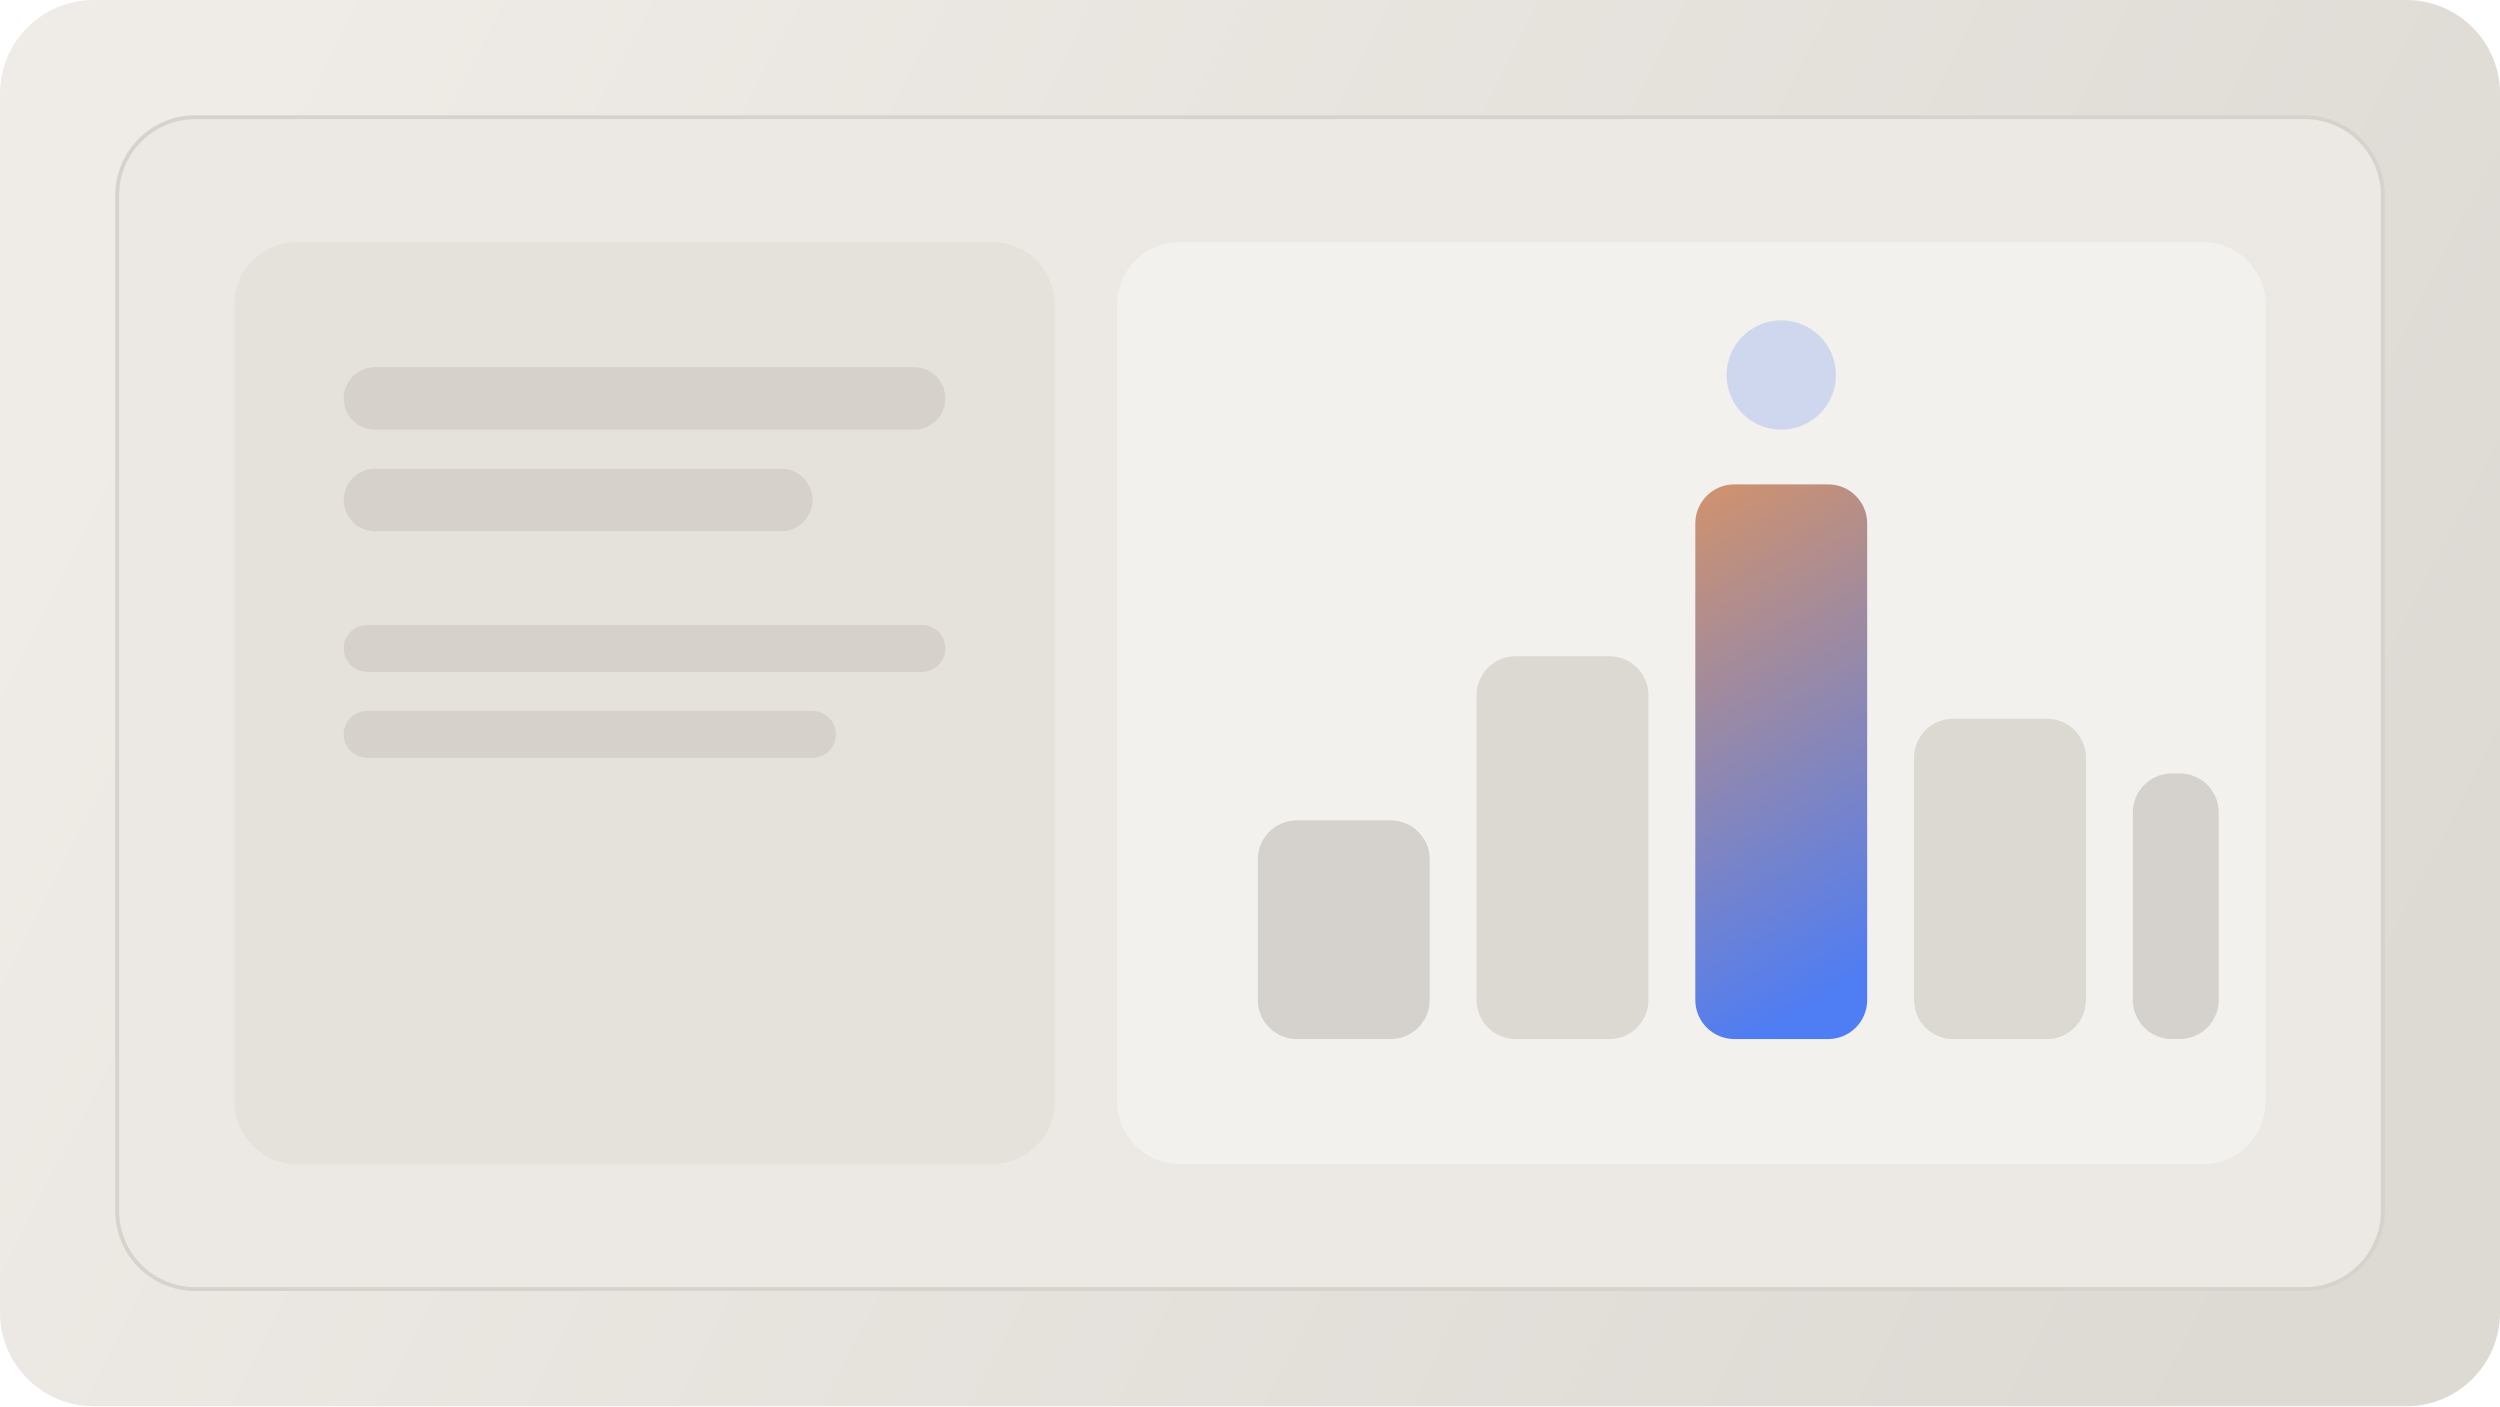
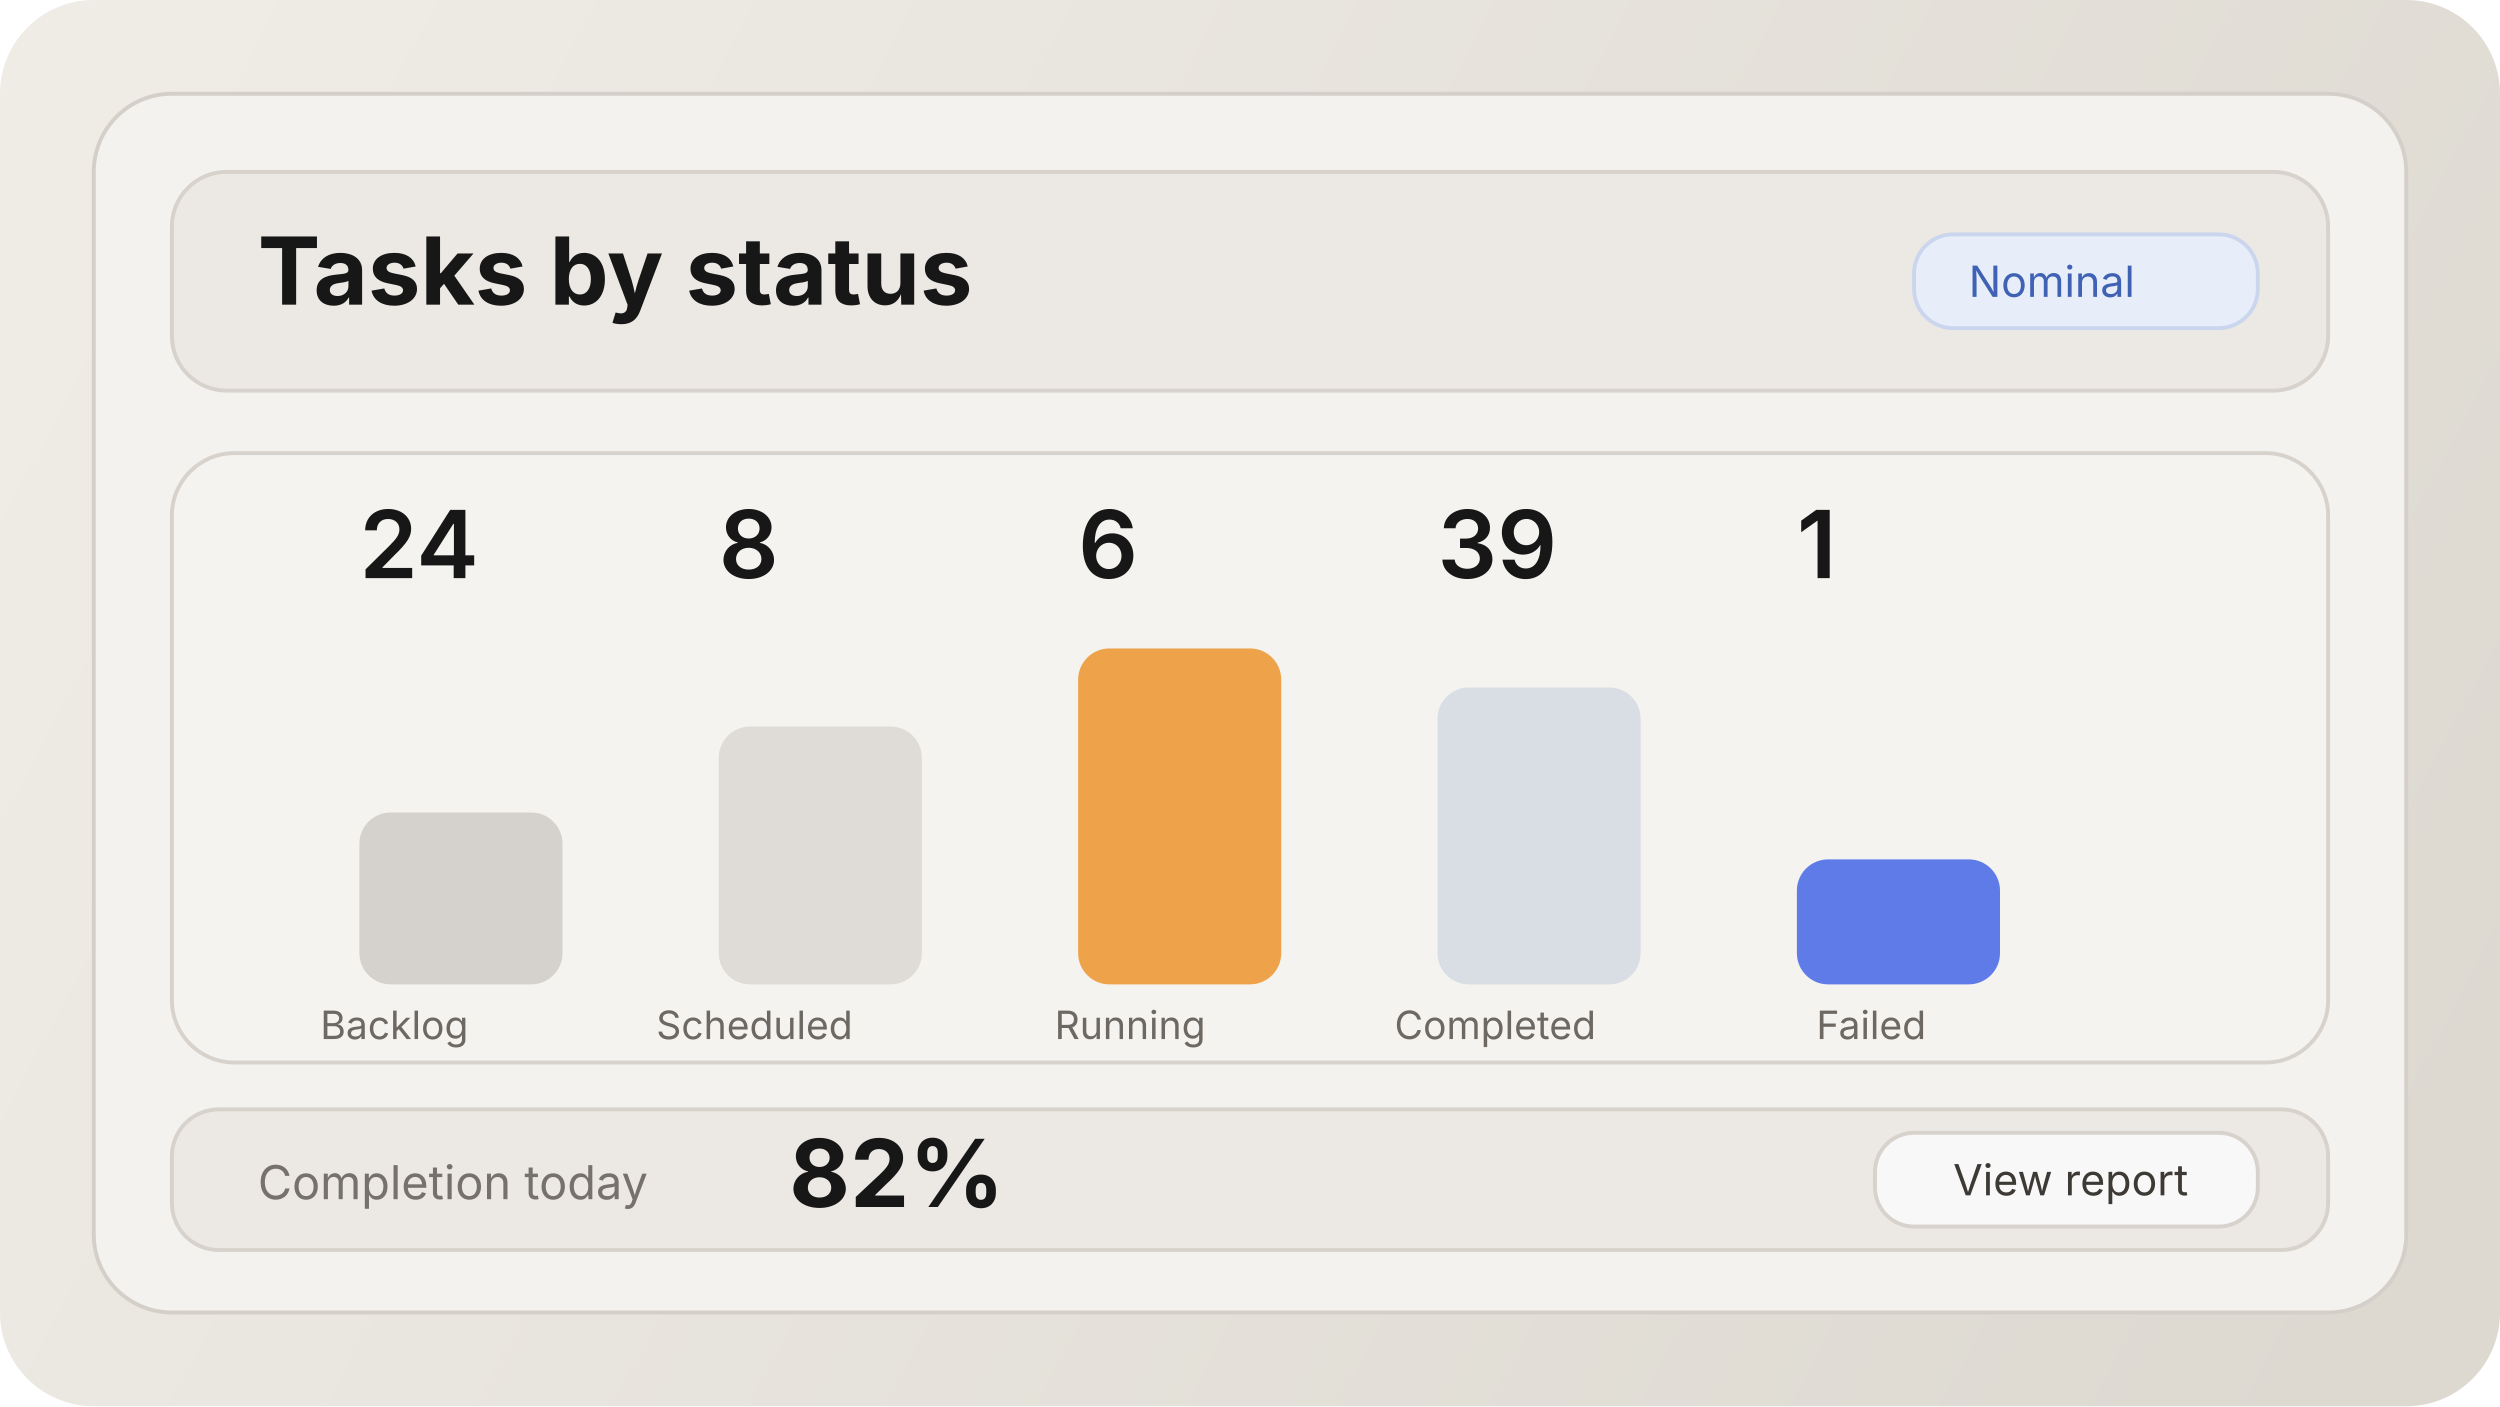
<svg xmlns="http://www.w3.org/2000/svg" viewBox="0 0 640 360" fill="none">
  <defs>
-     <linearGradient id="bg" x1="50" y1="44" x2="590" y2="320" gradientUnits="userSpaceOnUse">
-       <stop stop-color="#EFECE7" />
-       <stop offset="1" stop-color="#DDD9D3" />
-     </linearGradient>
-     <linearGradient id="bar" x1="350" y1="120" x2="438" y2="272" gradientUnits="userSpaceOnUse">
-       <stop stop-color="#FF9A3C" />
-       <stop offset="1" stop-color="#4F7DF3" />
+     <linearGradient id="bg" x1="36" y1="28" x2="608" y2="332" gradientUnits="userSpaceOnUse">
+       <stop stop-color="#EFECE6" />
+       <stop offset="1" stop-color="#DDD9D1" />
    </linearGradient>
  </defs>
  <rect width="640" height="360" rx="24" fill="url(#bg)" />
-   <rect x="30" y="30" width="580" height="300" rx="20" fill="#ECE9E4" stroke="#D7D2CB" />
-   <rect x="60" y="62" width="210" height="236" rx="16" fill="#E5E1DB" />
-   <rect x="286" y="62" width="294" height="236" rx="16" fill="#F3F1EE" />
-   <rect x="88" y="94" width="154" height="16" rx="8" fill="#D6D1CA" />
-   <rect x="88" y="120" width="120" height="16" rx="8" fill="#D6D1CA" />
-   <rect x="88" y="160" width="154" height="12" rx="6" fill="#D6D1CA" />
-   <rect x="88" y="182" width="126" height="12" rx="6" fill="#D6D1CA" />
-   <rect x="322" y="210" width="44" height="56" rx="10" fill="#D5D2CD" />
-   <rect x="378" y="168" width="44" height="98" rx="10" fill="#DCD8D2" />
-   <rect x="434" y="124" width="44" height="142" rx="10" fill="url(#bar)" />
-   <rect x="490" y="184" width="44" height="82" rx="10" fill="#DCD8D2" />
-   <rect x="546" y="198" width="22" height="68" rx="10" fill="#D5D2CD" />
-   <circle cx="456" cy="96" r="14" fill="#4F7DF3" fill-opacity="0.22" />
+   <rect x="24" y="24" width="592" height="312" rx="20" fill="#F4F2EE" stroke="#D4CFC8" />
+   <rect x="44" y="44" width="552" height="56" rx="14" fill="#ECE9E4" stroke="#D7D2CB" />
+   <text x="66" y="78" font-family="Inter, Arial, sans-serif" font-size="24" font-weight="700" fill="#171717">Tasks by status</text>
+   <rect x="490" y="60" width="88" height="24" rx="10" fill="#E8EEF9" stroke="#CAD6EE" />
+   <text x="504" y="76" font-family="Inter, Arial, sans-serif" font-size="11" fill="#3F62B4">Nominal</text>
+   <rect x="44" y="116" width="552" height="156" rx="16" fill="#F5F3F0" stroke="#D7D2CB" />
+   <text x="92" y="148" font-family="Inter, Arial, sans-serif" font-size="24" font-weight="600" fill="#171717">24</text>
+   <text x="184" y="148" font-family="Inter, Arial, sans-serif" font-size="24" font-weight="600" fill="#171717">8</text>
+   <text x="276" y="148" font-family="Inter, Arial, sans-serif" font-size="24" font-weight="600" fill="#171717">6</text>
+   <text x="368" y="148" font-family="Inter, Arial, sans-serif" font-size="24" font-weight="600" fill="#171717">39</text>
+   <text x="460" y="148" font-family="Inter, Arial, sans-serif" font-size="24" font-weight="600" fill="#171717">1</text>
+   <rect x="92" y="208" width="52" height="44" rx="8" fill="#D5D2CD" />
+   <rect x="184" y="186" width="52" height="66" rx="8" fill="#DFDCD7" />
+   <rect x="276" y="166" width="52" height="86" rx="8" fill="#EEA34B" />
+   <rect x="368" y="176" width="52" height="76" rx="8" fill="#D9DDE4" />
+   <rect x="460" y="220" width="52" height="32" rx="8" fill="#5E7BE8" />
+   <text x="82" y="266" font-family="Inter, Arial, sans-serif" font-size="10" fill="#6D6862">Backlog</text>
+   <text x="168" y="266" font-family="Inter, Arial, sans-serif" font-size="10" fill="#6D6862">Scheduled</text>
+   <text x="270" y="266" font-family="Inter, Arial, sans-serif" font-size="10" fill="#6D6862">Running</text>
+   <text x="357" y="266" font-family="Inter, Arial, sans-serif" font-size="10" fill="#6D6862">Completed</text>
+   <text x="465" y="266" font-family="Inter, Arial, sans-serif" font-size="10" fill="#6D6862">Failed</text>
+   <rect x="44" y="284" width="552" height="36" rx="12" fill="#ECE9E4" stroke="#D7D2CB" />
+   <text x="66" y="307" font-family="Inter, Arial, sans-serif" font-size="12" fill="#76726B">Completion today</text>
+   <text x="202" y="309" font-family="Inter, Arial, sans-serif" font-size="24" font-weight="700" fill="#171717">82%</text>
+   <rect x="480" y="290" width="98" height="24" rx="10" fill="#F8F8F9" stroke="#D7D2CB" />
+   <text x="500" y="306" font-family="Inter, Arial, sans-serif" font-size="11" fill="#3D3A35">View report</text>
</svg>
